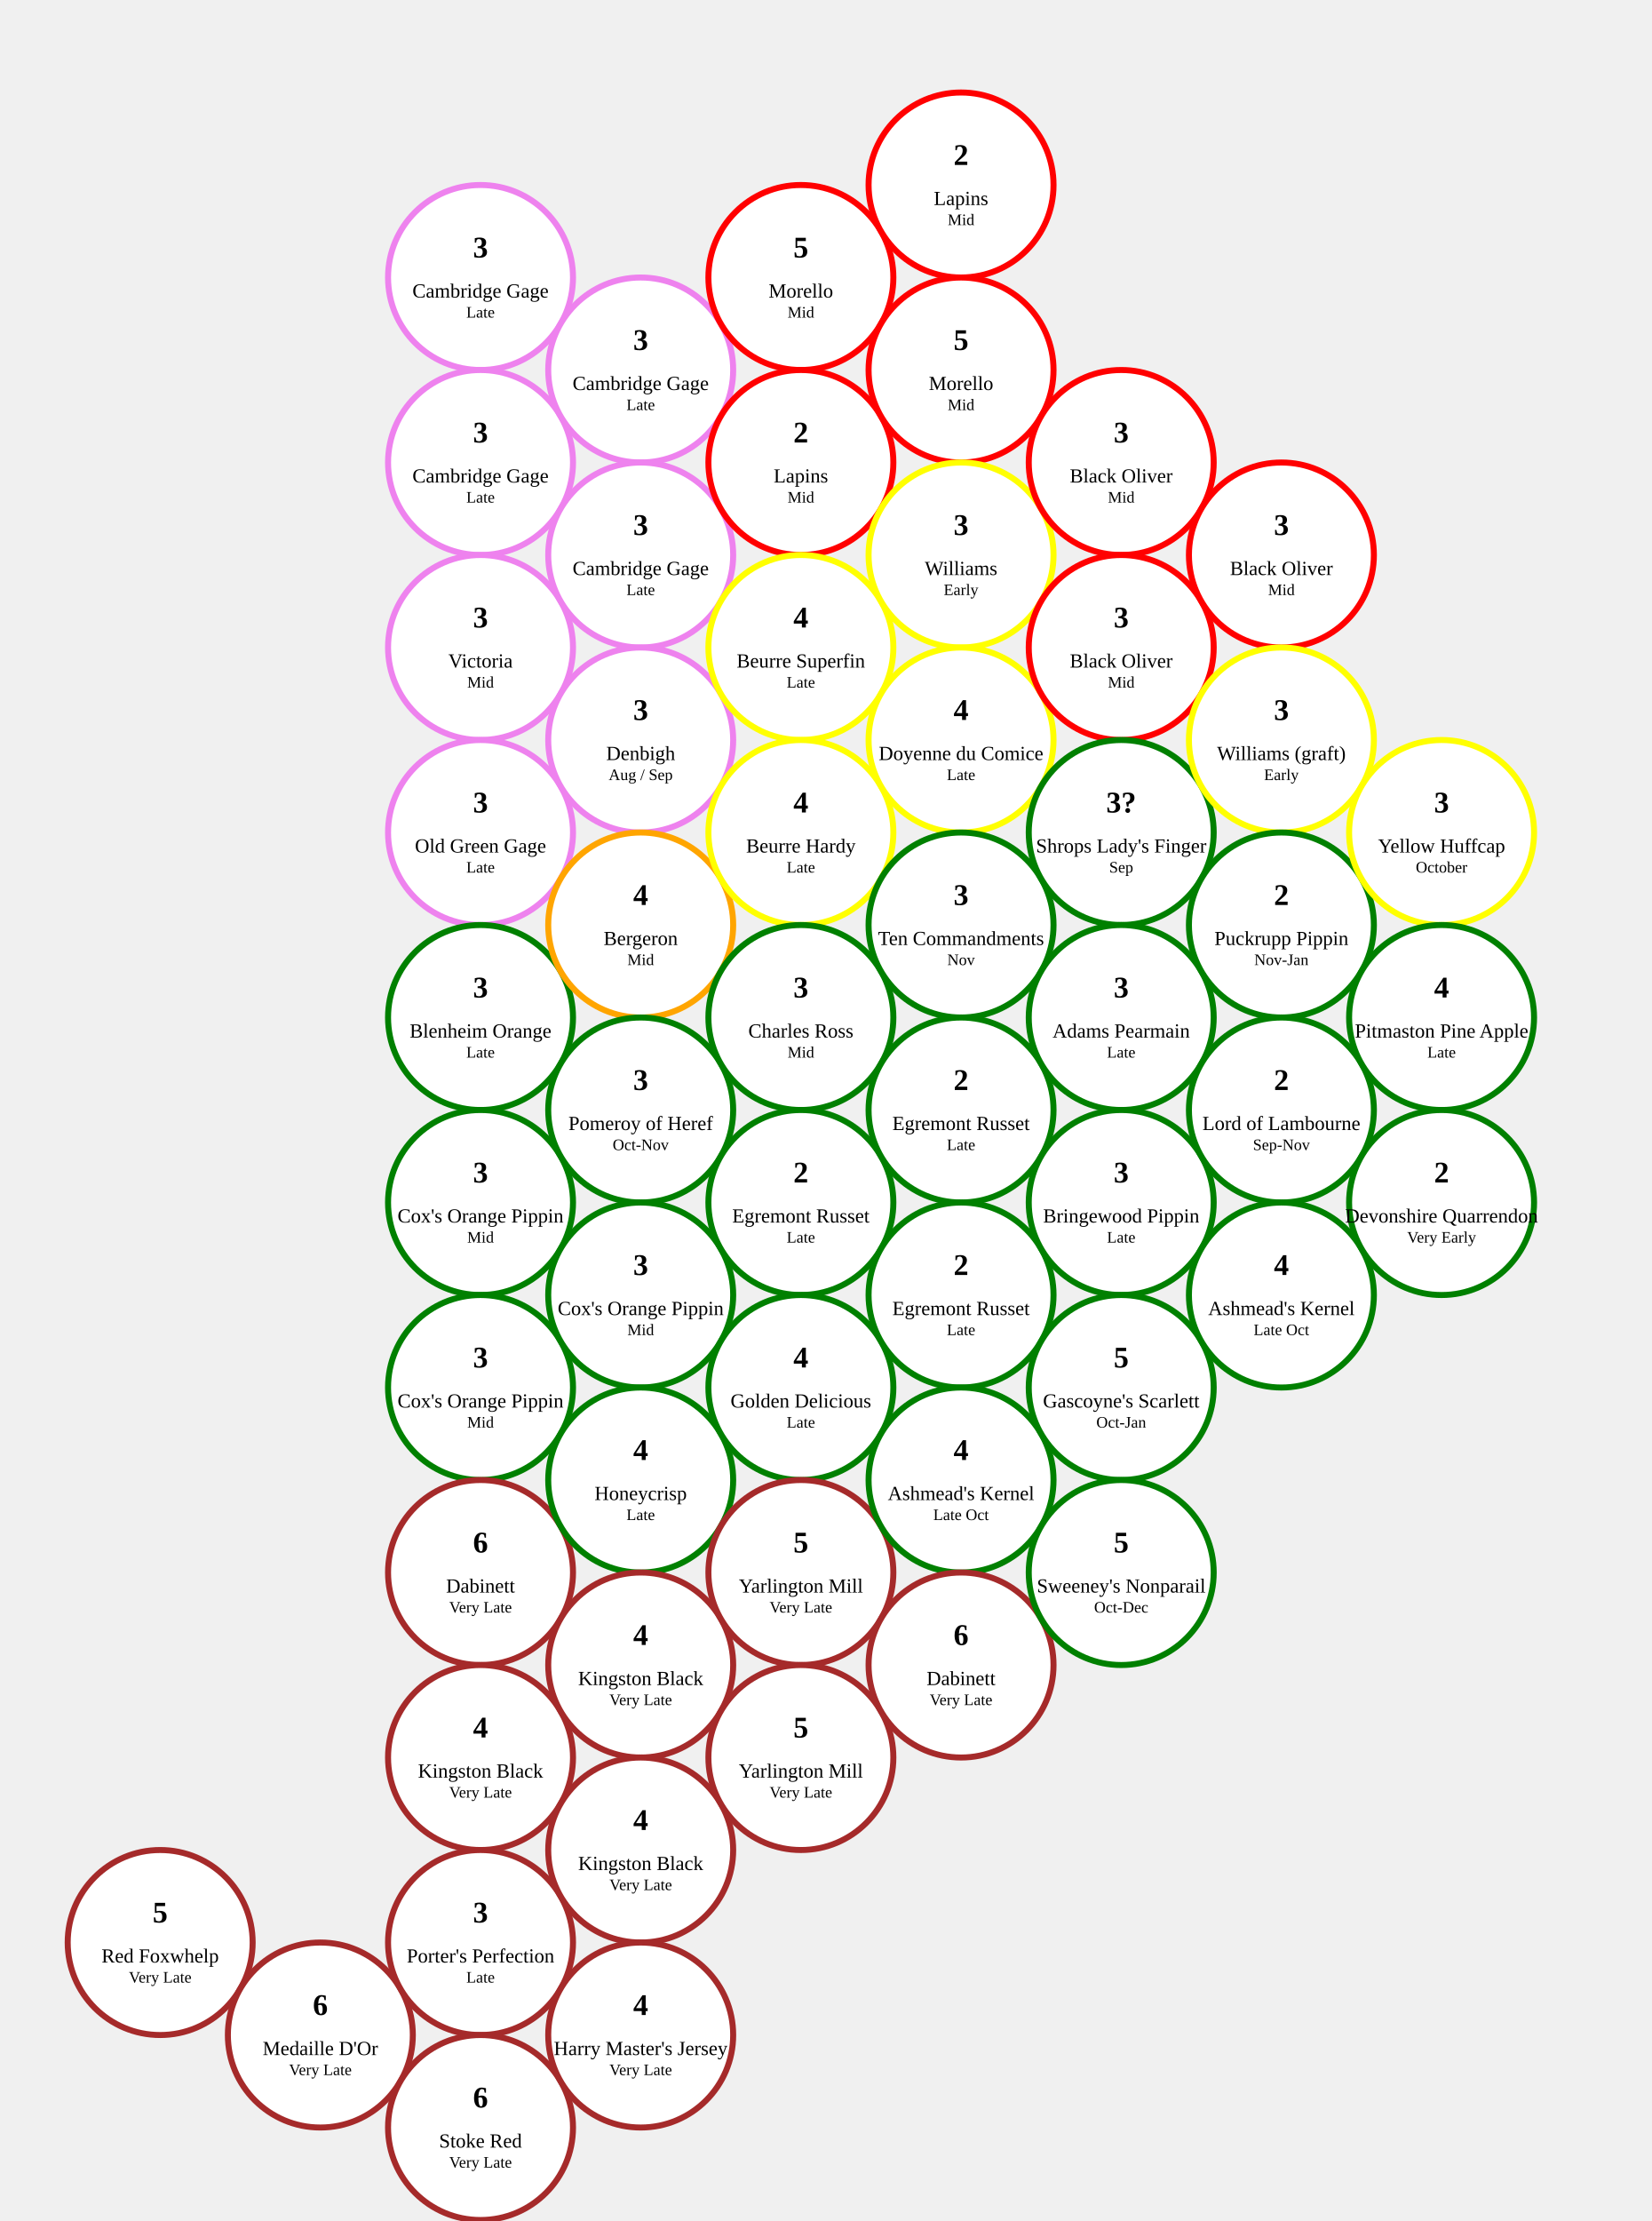
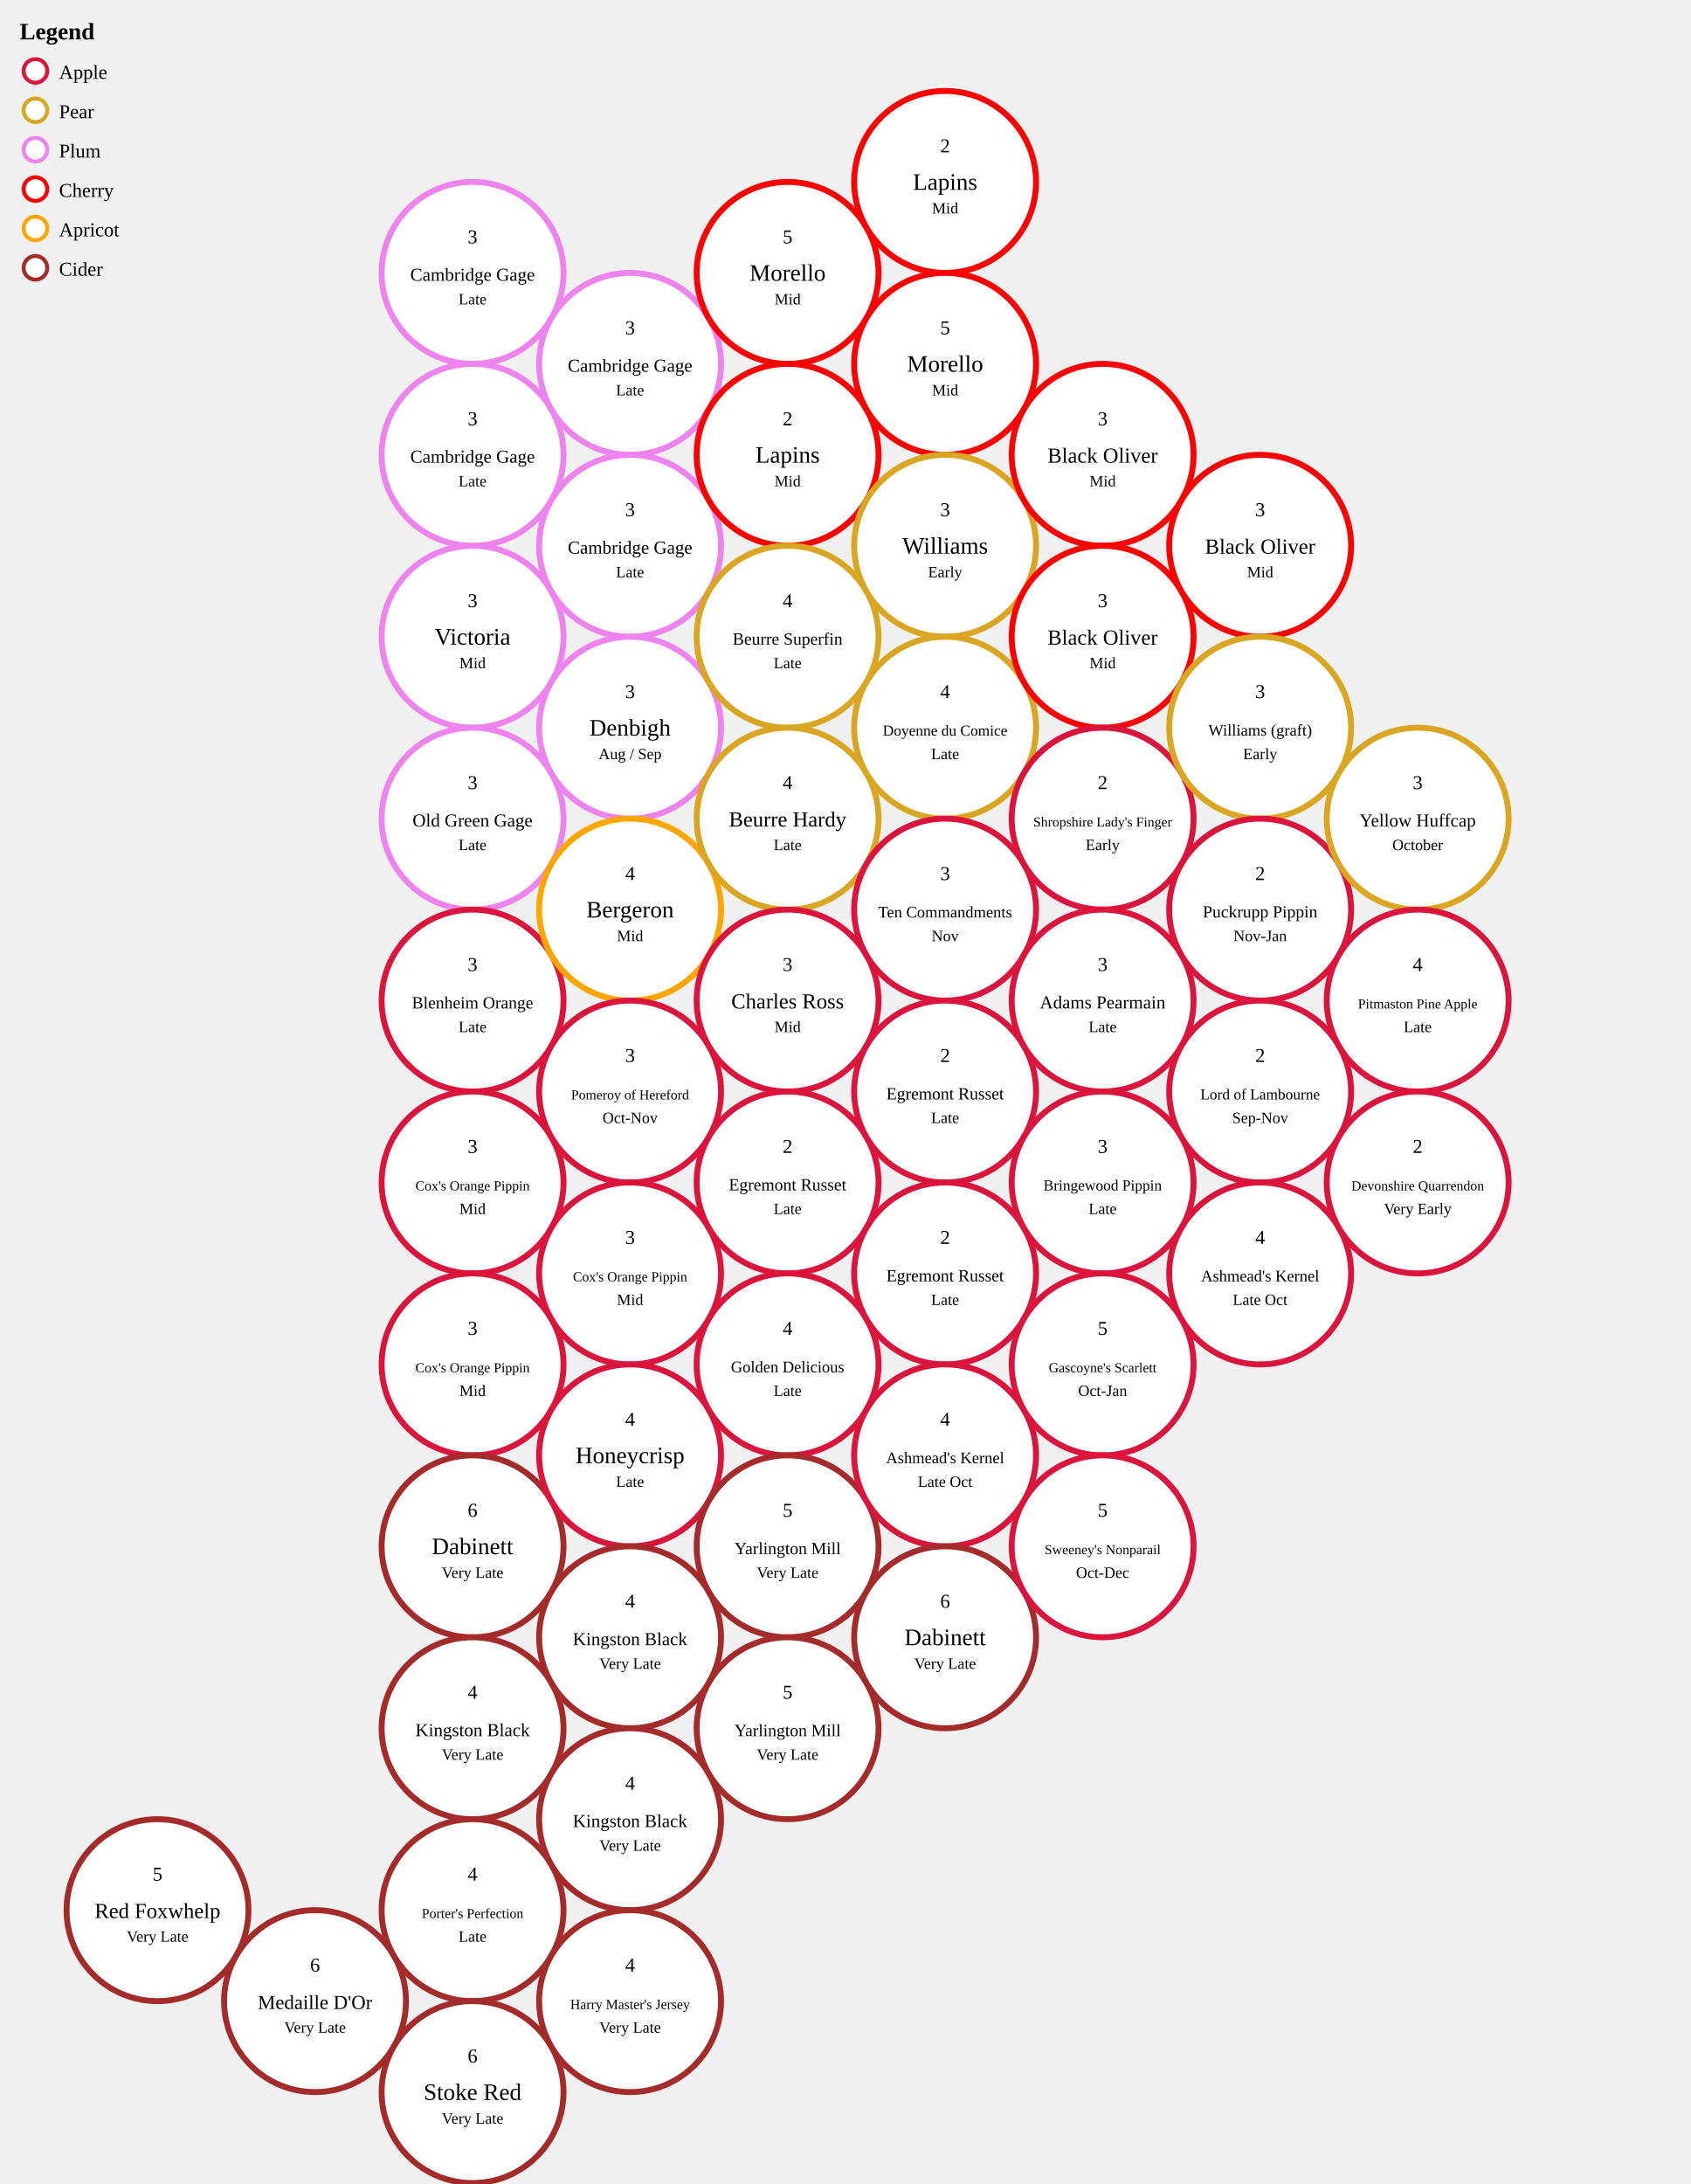
- <svg xmlns="http://www.w3.org/2000/svg" baseProfile="full" height="1109" version="1.1" width="824.752">
+ <svg xmlns="http://www.w3.org/2000/svg" baseProfile="full" height="1109" version="1.1" width="858.564">
  <defs />
  <circle cx="80.0" cy="969.948" fill="white" r="46.188" stroke="brown" stroke-width="3" />
-   <text font-size="10px" style="text-anchor: middle" x="80.0" y="979.948">Red Foxwhelp</text>
-   <text font-size="15px" font-weight="bold" style="text-anchor: middle" x="80.0" y="959.948">5</text>
-   <text font-size="8px" style="text-anchor: middle" x="80.0" y="989.948">Very Late</text>
+   <text font-size="10px" style="text-anchor: middle" x="80.0" y="954.948">5</text>
+   <text font-size="10.9px" style="text-anchor: middle" x="80.0" y="973.948">Red Foxwhelp</text>
+   <text font-size="8px" style="text-anchor: middle" x="80.0" y="985.948">Very Late</text>
  <circle cx="160.0" cy="1016.136" fill="white" r="46.188" stroke="brown" stroke-width="3" />
-   <text font-size="10px" style="text-anchor: middle" x="160.0" y="1026.136">Medaille D'Or</text>
-   <text font-size="15px" font-weight="bold" style="text-anchor: middle" x="160.0" y="1006.136">6</text>
-   <text font-size="8px" style="text-anchor: middle" x="160.0" y="1036.136">Very Late</text>
+   <text font-size="10px" style="text-anchor: middle" x="160.0" y="1001.136">6</text>
+   <text font-size="10.1px" style="text-anchor: middle" x="160.0" y="1020.136">Medaille D'Or</text>
+   <text font-size="8px" style="text-anchor: middle" x="160.0" y="1032.136">Very Late</text>
  <circle cx="240.0" cy="138.564" fill="white" r="46.188" stroke="violet" stroke-width="3" />
-   <text font-size="10px" style="text-anchor: middle" x="240.0" y="148.564">Cambridge Gage</text>
-   <text font-size="15px" font-weight="bold" style="text-anchor: middle" x="240.0" y="128.564">3</text>
-   <text font-size="8px" style="text-anchor: middle" x="240.0" y="158.564">Late</text>
+   <text font-size="10px" style="text-anchor: middle" x="240.0" y="123.564">3</text>
+   <text font-size="9.3px" style="text-anchor: middle" x="240.0" y="142.564">Cambridge Gage</text>
+   <text font-size="8px" style="text-anchor: middle" x="240.0" y="154.564">Late</text>
  <circle cx="240.0" cy="230.94" fill="white" r="46.188" stroke="violet" stroke-width="3" />
-   <text font-size="10px" style="text-anchor: middle" x="240.0" y="240.94">Cambridge Gage</text>
-   <text font-size="15px" font-weight="bold" style="text-anchor: middle" x="240.0" y="220.94">3</text>
-   <text font-size="8px" style="text-anchor: middle" x="240.0" y="250.94">Late</text>
+   <text font-size="10px" style="text-anchor: middle" x="240.0" y="215.94">3</text>
+   <text font-size="9.3px" style="text-anchor: middle" x="240.0" y="234.94">Cambridge Gage</text>
+   <text font-size="8px" style="text-anchor: middle" x="240.0" y="246.94">Late</text>
  <circle cx="240.0" cy="323.316" fill="white" r="46.188" stroke="violet" stroke-width="3" />
-   <text font-size="10px" style="text-anchor: middle" x="240.0" y="333.316">Victoria</text>
-   <text font-size="15px" font-weight="bold" style="text-anchor: middle" x="240.0" y="313.316">3</text>
-   <text font-size="8px" style="text-anchor: middle" x="240.0" y="343.316">Mid</text>
+   <text font-size="10px" style="text-anchor: middle" x="240.0" y="308.316">3</text>
+   <text font-size="12.0px" style="text-anchor: middle" x="240.0" y="327.316">Victoria</text>
+   <text font-size="8px" style="text-anchor: middle" x="240.0" y="339.316">Mid</text>
  <circle cx="240.0" cy="415.692" fill="white" r="46.188" stroke="violet" stroke-width="3" />
-   <text font-size="10px" style="text-anchor: middle" x="240.0" y="425.692">Old Green Gage</text>
-   <text font-size="15px" font-weight="bold" style="text-anchor: middle" x="240.0" y="405.692">3</text>
-   <text font-size="8px" style="text-anchor: middle" x="240.0" y="435.692">Late</text>
-   <circle cx="240.0" cy="508.068" fill="white" r="46.188" stroke="green" stroke-width="3" />
-   <text font-size="10px" style="text-anchor: middle" x="240.0" y="518.068">Blenheim Orange</text>
-   <text font-size="15px" font-weight="bold" style="text-anchor: middle" x="240.0" y="498.068">3</text>
-   <text font-size="8px" style="text-anchor: middle" x="240.0" y="528.068">Late</text>
-   <circle cx="240.0" cy="600.444" fill="white" r="46.188" stroke="green" stroke-width="3" />
-   <text font-size="10px" style="text-anchor: middle" x="240.0" y="610.444">Cox's Orange Pippin</text>
-   <text font-size="15px" font-weight="bold" style="text-anchor: middle" x="240.0" y="590.444">3</text>
-   <text font-size="8px" style="text-anchor: middle" x="240.0" y="620.444">Mid</text>
-   <circle cx="240.0" cy="692.82" fill="white" r="46.188" stroke="green" stroke-width="3" />
-   <text font-size="10px" style="text-anchor: middle" x="240.0" y="702.82">Cox's Orange Pippin</text>
-   <text font-size="15px" font-weight="bold" style="text-anchor: middle" x="240.0" y="682.82">3</text>
-   <text font-size="8px" style="text-anchor: middle" x="240.0" y="712.82">Mid</text>
+   <text font-size="10px" style="text-anchor: middle" x="240.0" y="400.692">3</text>
+   <text font-size="9.3px" style="text-anchor: middle" x="240.0" y="419.692">Old Green Gage</text>
+   <text font-size="8px" style="text-anchor: middle" x="240.0" y="431.692">Late</text>
+   <circle cx="240.0" cy="508.068" fill="white" r="46.188" stroke="crimson" stroke-width="3" />
+   <text font-size="10px" style="text-anchor: middle" x="240.0" y="493.068">3</text>
+   <text font-size="8.7px" style="text-anchor: middle" x="240.0" y="512.068">Blenheim Orange</text>
+   <text font-size="8px" style="text-anchor: middle" x="240.0" y="524.068">Late</text>
+   <circle cx="240.0" cy="600.444" fill="white" r="46.188" stroke="crimson" stroke-width="3" />
+   <text font-size="10px" style="text-anchor: middle" x="240.0" y="585.444">3</text>
+   <text font-size="7.0px" style="text-anchor: middle" x="240.0" y="604.444">Cox's Orange Pippin</text>
+   <text font-size="8px" style="text-anchor: middle" x="240.0" y="616.444">Mid</text>
+   <circle cx="240.0" cy="692.82" fill="white" r="46.188" stroke="crimson" stroke-width="3" />
+   <text font-size="10px" style="text-anchor: middle" x="240.0" y="677.82">3</text>
+   <text font-size="7.0px" style="text-anchor: middle" x="240.0" y="696.82">Cox's Orange Pippin</text>
+   <text font-size="8px" style="text-anchor: middle" x="240.0" y="708.82">Mid</text>
  <circle cx="240.0" cy="785.196" fill="white" r="46.188" stroke="brown" stroke-width="3" />
-   <text font-size="10px" style="text-anchor: middle" x="240.0" y="795.196">Dabinett</text>
-   <text font-size="15px" font-weight="bold" style="text-anchor: middle" x="240.0" y="775.196">6</text>
-   <text font-size="8px" style="text-anchor: middle" x="240.0" y="805.196">Very Late</text>
+   <text font-size="10px" style="text-anchor: middle" x="240.0" y="770.196">6</text>
+   <text font-size="12.0px" style="text-anchor: middle" x="240.0" y="789.196">Dabinett</text>
+   <text font-size="8px" style="text-anchor: middle" x="240.0" y="801.196">Very Late</text>
  <circle cx="240.0" cy="877.572" fill="white" r="46.188" stroke="brown" stroke-width="3" />
-   <text font-size="10px" style="text-anchor: middle" x="240.0" y="887.572">Kingston Black</text>
-   <text font-size="15px" font-weight="bold" style="text-anchor: middle" x="240.0" y="867.572">4</text>
-   <text font-size="8px" style="text-anchor: middle" x="240.0" y="897.572">Very Late</text>
+   <text font-size="10px" style="text-anchor: middle" x="240.0" y="862.572">4</text>
+   <text font-size="9.3px" style="text-anchor: middle" x="240.0" y="881.572">Kingston Black</text>
+   <text font-size="8px" style="text-anchor: middle" x="240.0" y="893.572">Very Late</text>
  <circle cx="240.0" cy="969.948" fill="white" r="46.188" stroke="brown" stroke-width="3" />
-   <text font-size="10px" style="text-anchor: middle" x="240.0" y="979.948">Porter's Perfection</text>
-   <text font-size="15px" font-weight="bold" style="text-anchor: middle" x="240.0" y="959.948">3</text>
-   <text font-size="8px" style="text-anchor: middle" x="240.0" y="989.948">Late</text>
+   <text font-size="10px" style="text-anchor: middle" x="240.0" y="954.948">4</text>
+   <text font-size="7.0px" style="text-anchor: middle" x="240.0" y="973.948">Porter's Perfection</text>
+   <text font-size="8px" style="text-anchor: middle" x="240.0" y="985.948">Late</text>
  <circle cx="240.0" cy="1062.324" fill="white" r="46.188" stroke="brown" stroke-width="3" />
-   <text font-size="10px" style="text-anchor: middle" x="240.0" y="1072.324">Stoke Red</text>
-   <text font-size="15px" font-weight="bold" style="text-anchor: middle" x="240.0" y="1052.324">6</text>
-   <text font-size="8px" style="text-anchor: middle" x="240.0" y="1082.324">Very Late</text>
+   <text font-size="10px" style="text-anchor: middle" x="240.0" y="1047.324">6</text>
+   <text font-size="12.0px" style="text-anchor: middle" x="240.0" y="1066.324">Stoke Red</text>
+   <text font-size="8px" style="text-anchor: middle" x="240.0" y="1078.324">Very Late</text>
  <circle cx="320.0" cy="184.752" fill="white" r="46.188" stroke="violet" stroke-width="3" />
-   <text font-size="10px" style="text-anchor: middle" x="320.0" y="194.752">Cambridge Gage</text>
-   <text font-size="15px" font-weight="bold" style="text-anchor: middle" x="320.0" y="174.752">3</text>
-   <text font-size="8px" style="text-anchor: middle" x="320.0" y="204.752">Late</text>
+   <text font-size="10px" style="text-anchor: middle" x="320.0" y="169.752">3</text>
+   <text font-size="9.3px" style="text-anchor: middle" x="320.0" y="188.752">Cambridge Gage</text>
+   <text font-size="8px" style="text-anchor: middle" x="320.0" y="200.752">Late</text>
  <circle cx="320.0" cy="277.128" fill="white" r="46.188" stroke="violet" stroke-width="3" />
-   <text font-size="10px" style="text-anchor: middle" x="320.0" y="287.128">Cambridge Gage</text>
-   <text font-size="15px" font-weight="bold" style="text-anchor: middle" x="320.0" y="267.128">3</text>
-   <text font-size="8px" style="text-anchor: middle" x="320.0" y="297.128">Late</text>
+   <text font-size="10px" style="text-anchor: middle" x="320.0" y="262.128">3</text>
+   <text font-size="9.3px" style="text-anchor: middle" x="320.0" y="281.128">Cambridge Gage</text>
+   <text font-size="8px" style="text-anchor: middle" x="320.0" y="293.128">Late</text>
  <circle cx="320.0" cy="369.504" fill="white" r="46.188" stroke="violet" stroke-width="3" />
-   <text font-size="10px" style="text-anchor: middle" x="320.0" y="379.504">Denbigh</text>
-   <text font-size="15px" font-weight="bold" style="text-anchor: middle" x="320.0" y="359.504">3</text>
-   <text font-size="8px" style="text-anchor: middle" x="320.0" y="389.504">Aug / Sep</text>
+   <text font-size="10px" style="text-anchor: middle" x="320.0" y="354.504">3</text>
+   <text font-size="12.0px" style="text-anchor: middle" x="320.0" y="373.504">Denbigh</text>
+   <text font-size="8px" style="text-anchor: middle" x="320.0" y="385.504">Aug / Sep</text>
  <circle cx="320.0" cy="461.88" fill="white" r="46.188" stroke="orange" stroke-width="3" />
-   <text font-size="10px" style="text-anchor: middle" x="320.0" y="471.88">Bergeron</text>
-   <text font-size="15px" font-weight="bold" style="text-anchor: middle" x="320.0" y="451.88">4</text>
-   <text font-size="8px" style="text-anchor: middle" x="320.0" y="481.88">Mid</text>
-   <circle cx="320.0" cy="554.256" fill="white" r="46.188" stroke="green" stroke-width="3" />
-   <text font-size="10px" style="text-anchor: middle" x="320.0" y="564.256">Pomeroy of Heref</text>
-   <text font-size="15px" font-weight="bold" style="text-anchor: middle" x="320.0" y="544.256">3</text>
-   <text font-size="8px" style="text-anchor: middle" x="320.0" y="574.256">Oct-Nov</text>
-   <circle cx="320.0" cy="646.632" fill="white" r="46.188" stroke="green" stroke-width="3" />
-   <text font-size="10px" style="text-anchor: middle" x="320.0" y="656.632">Cox's Orange Pippin</text>
-   <text font-size="15px" font-weight="bold" style="text-anchor: middle" x="320.0" y="636.632">3</text>
-   <text font-size="8px" style="text-anchor: middle" x="320.0" y="666.632">Mid</text>
-   <circle cx="320.0" cy="739.008" fill="white" r="46.188" stroke="green" stroke-width="3" />
-   <text font-size="10px" style="text-anchor: middle" x="320.0" y="749.008">Honeycrisp</text>
-   <text font-size="15px" font-weight="bold" style="text-anchor: middle" x="320.0" y="729.008">4</text>
-   <text font-size="8px" style="text-anchor: middle" x="320.0" y="759.008">Late</text>
+   <text font-size="10px" style="text-anchor: middle" x="320.0" y="446.88">4</text>
+   <text font-size="12.0px" style="text-anchor: middle" x="320.0" y="465.88">Bergeron</text>
+   <text font-size="8px" style="text-anchor: middle" x="320.0" y="477.88">Mid</text>
+   <circle cx="320.0" cy="554.256" fill="white" r="46.188" stroke="crimson" stroke-width="3" />
+   <text font-size="10px" style="text-anchor: middle" x="320.0" y="539.256">3</text>
+   <text font-size="7.0px" style="text-anchor: middle" x="320.0" y="558.256">Pomeroy of Hereford</text>
+   <text font-size="8px" style="text-anchor: middle" x="320.0" y="570.256">Oct-Nov</text>
+   <circle cx="320.0" cy="646.632" fill="white" r="46.188" stroke="crimson" stroke-width="3" />
+   <text font-size="10px" style="text-anchor: middle" x="320.0" y="631.632">3</text>
+   <text font-size="7.0px" style="text-anchor: middle" x="320.0" y="650.632">Cox's Orange Pippin</text>
+   <text font-size="8px" style="text-anchor: middle" x="320.0" y="662.632">Mid</text>
+   <circle cx="320.0" cy="739.008" fill="white" r="46.188" stroke="crimson" stroke-width="3" />
+   <text font-size="10px" style="text-anchor: middle" x="320.0" y="724.008">4</text>
+   <text font-size="12.0px" style="text-anchor: middle" x="320.0" y="743.008">Honeycrisp</text>
+   <text font-size="8px" style="text-anchor: middle" x="320.0" y="755.008">Late</text>
  <circle cx="320.0" cy="831.384" fill="white" r="46.188" stroke="brown" stroke-width="3" />
-   <text font-size="10px" style="text-anchor: middle" x="320.0" y="841.384">Kingston Black</text>
-   <text font-size="15px" font-weight="bold" style="text-anchor: middle" x="320.0" y="821.384">4</text>
-   <text font-size="8px" style="text-anchor: middle" x="320.0" y="851.384">Very Late</text>
+   <text font-size="10px" style="text-anchor: middle" x="320.0" y="816.384">4</text>
+   <text font-size="9.3px" style="text-anchor: middle" x="320.0" y="835.384">Kingston Black</text>
+   <text font-size="8px" style="text-anchor: middle" x="320.0" y="847.384">Very Late</text>
  <circle cx="320.0" cy="923.76" fill="white" r="46.188" stroke="brown" stroke-width="3" />
-   <text font-size="10px" style="text-anchor: middle" x="320.0" y="933.76">Kingston Black</text>
-   <text font-size="15px" font-weight="bold" style="text-anchor: middle" x="320.0" y="913.76">4</text>
-   <text font-size="8px" style="text-anchor: middle" x="320.0" y="943.76">Very Late</text>
+   <text font-size="10px" style="text-anchor: middle" x="320.0" y="908.76">4</text>
+   <text font-size="9.3px" style="text-anchor: middle" x="320.0" y="927.76">Kingston Black</text>
+   <text font-size="8px" style="text-anchor: middle" x="320.0" y="939.76">Very Late</text>
  <circle cx="320.0" cy="1016.136" fill="white" r="46.188" stroke="brown" stroke-width="3" />
-   <text font-size="10px" style="text-anchor: middle" x="320.0" y="1026.136">Harry Master's Jersey</text>
-   <text font-size="15px" font-weight="bold" style="text-anchor: middle" x="320.0" y="1006.136">4</text>
-   <text font-size="8px" style="text-anchor: middle" x="320.0" y="1036.136">Very Late</text>
+   <text font-size="10px" style="text-anchor: middle" x="320.0" y="1001.136">4</text>
+   <text font-size="7.0px" style="text-anchor: middle" x="320.0" y="1020.136">Harry Master's Jersey</text>
+   <text font-size="8px" style="text-anchor: middle" x="320.0" y="1032.136">Very Late</text>
  <circle cx="400.0" cy="138.564" fill="white" r="46.188" stroke="red" stroke-width="3" />
-   <text font-size="10px" style="text-anchor: middle" x="400.0" y="148.564">Morello</text>
-   <text font-size="15px" font-weight="bold" style="text-anchor: middle" x="400.0" y="128.564">5</text>
-   <text font-size="8px" style="text-anchor: middle" x="400.0" y="158.564">Mid</text>
+   <text font-size="10px" style="text-anchor: middle" x="400.0" y="123.564">5</text>
+   <text font-size="12.0px" style="text-anchor: middle" x="400.0" y="142.564">Morello</text>
+   <text font-size="8px" style="text-anchor: middle" x="400.0" y="154.564">Mid</text>
  <circle cx="400.0" cy="230.94" fill="white" r="46.188" stroke="red" stroke-width="3" />
-   <text font-size="10px" style="text-anchor: middle" x="400.0" y="240.94">Lapins</text>
-   <text font-size="15px" font-weight="bold" style="text-anchor: middle" x="400.0" y="220.94">2</text>
-   <text font-size="8px" style="text-anchor: middle" x="400.0" y="250.94">Mid</text>
-   <circle cx="400.0" cy="323.316" fill="white" r="46.188" stroke="yellow" stroke-width="3" />
-   <text font-size="10px" style="text-anchor: middle" x="400.0" y="333.316">Beurre Superfin</text>
-   <text font-size="15px" font-weight="bold" style="text-anchor: middle" x="400.0" y="313.316">4</text>
-   <text font-size="8px" style="text-anchor: middle" x="400.0" y="343.316">Late</text>
-   <circle cx="400.0" cy="415.692" fill="white" r="46.188" stroke="yellow" stroke-width="3" />
-   <text font-size="10px" style="text-anchor: middle" x="400.0" y="425.692">Beurre Hardy</text>
-   <text font-size="15px" font-weight="bold" style="text-anchor: middle" x="400.0" y="405.692">4</text>
-   <text font-size="8px" style="text-anchor: middle" x="400.0" y="435.692">Late</text>
-   <circle cx="400.0" cy="508.068" fill="white" r="46.188" stroke="green" stroke-width="3" />
-   <text font-size="10px" style="text-anchor: middle" x="400.0" y="518.068">Charles Ross</text>
-   <text font-size="15px" font-weight="bold" style="text-anchor: middle" x="400.0" y="498.068">3</text>
-   <text font-size="8px" style="text-anchor: middle" x="400.0" y="528.068">Mid</text>
-   <circle cx="400.0" cy="600.444" fill="white" r="46.188" stroke="green" stroke-width="3" />
-   <text font-size="10px" style="text-anchor: middle" x="400.0" y="610.444">Egremont Russet</text>
-   <text font-size="15px" font-weight="bold" style="text-anchor: middle" x="400.0" y="590.444">2</text>
-   <text font-size="8px" style="text-anchor: middle" x="400.0" y="620.444">Late</text>
-   <circle cx="400.0" cy="692.82" fill="white" r="46.188" stroke="green" stroke-width="3" />
-   <text font-size="10px" style="text-anchor: middle" x="400.0" y="702.82">Golden Delicious</text>
-   <text font-size="15px" font-weight="bold" style="text-anchor: middle" x="400.0" y="682.82">4</text>
-   <text font-size="8px" style="text-anchor: middle" x="400.0" y="712.82">Late</text>
+   <text font-size="10px" style="text-anchor: middle" x="400.0" y="215.94">2</text>
+   <text font-size="12.0px" style="text-anchor: middle" x="400.0" y="234.94">Lapins</text>
+   <text font-size="8px" style="text-anchor: middle" x="400.0" y="246.94">Mid</text>
+   <circle cx="400.0" cy="323.316" fill="white" r="46.188" stroke="goldenrod" stroke-width="3" />
+   <text font-size="10px" style="text-anchor: middle" x="400.0" y="308.316">4</text>
+   <text font-size="8.7px" style="text-anchor: middle" x="400.0" y="327.316">Beurre Superfin</text>
+   <text font-size="8px" style="text-anchor: middle" x="400.0" y="339.316">Late</text>
+   <circle cx="400.0" cy="415.692" fill="white" r="46.188" stroke="goldenrod" stroke-width="3" />
+   <text font-size="10px" style="text-anchor: middle" x="400.0" y="400.692">4</text>
+   <text font-size="10.9px" style="text-anchor: middle" x="400.0" y="419.692">Beurre Hardy</text>
+   <text font-size="8px" style="text-anchor: middle" x="400.0" y="431.692">Late</text>
+   <circle cx="400.0" cy="508.068" fill="white" r="46.188" stroke="crimson" stroke-width="3" />
+   <text font-size="10px" style="text-anchor: middle" x="400.0" y="493.068">3</text>
+   <text font-size="10.9px" style="text-anchor: middle" x="400.0" y="512.068">Charles Ross</text>
+   <text font-size="8px" style="text-anchor: middle" x="400.0" y="524.068">Mid</text>
+   <circle cx="400.0" cy="600.444" fill="white" r="46.188" stroke="crimson" stroke-width="3" />
+   <text font-size="10px" style="text-anchor: middle" x="400.0" y="585.444">2</text>
+   <text font-size="8.7px" style="text-anchor: middle" x="400.0" y="604.444">Egremont Russet</text>
+   <text font-size="8px" style="text-anchor: middle" x="400.0" y="616.444">Late</text>
+   <circle cx="400.0" cy="692.82" fill="white" r="46.188" stroke="crimson" stroke-width="3" />
+   <text font-size="10px" style="text-anchor: middle" x="400.0" y="677.82">4</text>
+   <text font-size="8.2px" style="text-anchor: middle" x="400.0" y="696.82">Golden Delicious</text>
+   <text font-size="8px" style="text-anchor: middle" x="400.0" y="708.82">Late</text>
  <circle cx="400.0" cy="785.196" fill="white" r="46.188" stroke="brown" stroke-width="3" />
-   <text font-size="10px" style="text-anchor: middle" x="400.0" y="795.196">Yarlington Mill</text>
-   <text font-size="15px" font-weight="bold" style="text-anchor: middle" x="400.0" y="775.196">5</text>
-   <text font-size="8px" style="text-anchor: middle" x="400.0" y="805.196">Very Late</text>
+   <text font-size="10px" style="text-anchor: middle" x="400.0" y="770.196">5</text>
+   <text font-size="8.7px" style="text-anchor: middle" x="400.0" y="789.196">Yarlington Mill</text>
+   <text font-size="8px" style="text-anchor: middle" x="400.0" y="801.196">Very Late</text>
  <circle cx="400.0" cy="877.572" fill="white" r="46.188" stroke="brown" stroke-width="3" />
-   <text font-size="10px" style="text-anchor: middle" x="400.0" y="887.572">Yarlington Mill</text>
-   <text font-size="15px" font-weight="bold" style="text-anchor: middle" x="400.0" y="867.572">5</text>
-   <text font-size="8px" style="text-anchor: middle" x="400.0" y="897.572">Very Late</text>
+   <text font-size="10px" style="text-anchor: middle" x="400.0" y="862.572">5</text>
+   <text font-size="8.7px" style="text-anchor: middle" x="400.0" y="881.572">Yarlington Mill</text>
+   <text font-size="8px" style="text-anchor: middle" x="400.0" y="893.572">Very Late</text>
  <circle cx="480.0" cy="92.376" fill="white" r="46.188" stroke="red" stroke-width="3" />
-   <text font-size="10px" style="text-anchor: middle" x="480.0" y="102.376">Lapins</text>
-   <text font-size="15px" font-weight="bold" style="text-anchor: middle" x="480.0" y="82.376">2</text>
-   <text font-size="8px" style="text-anchor: middle" x="480.0" y="112.376">Mid</text>
+   <text font-size="10px" style="text-anchor: middle" x="480.0" y="77.376">2</text>
+   <text font-size="12.0px" style="text-anchor: middle" x="480.0" y="96.376">Lapins</text>
+   <text font-size="8px" style="text-anchor: middle" x="480.0" y="108.376">Mid</text>
  <circle cx="480.0" cy="184.752" fill="white" r="46.188" stroke="red" stroke-width="3" />
-   <text font-size="10px" style="text-anchor: middle" x="480.0" y="194.752">Morello</text>
-   <text font-size="15px" font-weight="bold" style="text-anchor: middle" x="480.0" y="174.752">5</text>
-   <text font-size="8px" style="text-anchor: middle" x="480.0" y="204.752">Mid</text>
-   <circle cx="480.0" cy="277.128" fill="white" r="46.188" stroke="yellow" stroke-width="3" />
-   <text font-size="10px" style="text-anchor: middle" x="480.0" y="287.128">Williams</text>
-   <text font-size="15px" font-weight="bold" style="text-anchor: middle" x="480.0" y="267.128">3</text>
-   <text font-size="8px" style="text-anchor: middle" x="480.0" y="297.128">Early</text>
-   <circle cx="480.0" cy="369.504" fill="white" r="46.188" stroke="yellow" stroke-width="3" />
-   <text font-size="10px" style="text-anchor: middle" x="480.0" y="379.504">Doyenne du Comice</text>
-   <text font-size="15px" font-weight="bold" style="text-anchor: middle" x="480.0" y="359.504">4</text>
-   <text font-size="8px" style="text-anchor: middle" x="480.0" y="389.504">Late</text>
-   <circle cx="480.0" cy="461.88" fill="white" r="46.188" stroke="green" stroke-width="3" />
-   <text font-size="10px" style="text-anchor: middle" x="480.0" y="471.88">Ten Commandments</text>
-   <text font-size="15px" font-weight="bold" style="text-anchor: middle" x="480.0" y="451.88">3</text>
-   <text font-size="8px" style="text-anchor: middle" x="480.0" y="481.88">Nov</text>
-   <circle cx="480.0" cy="554.256" fill="white" r="46.188" stroke="green" stroke-width="3" />
-   <text font-size="10px" style="text-anchor: middle" x="480.0" y="564.256">Egremont Russet</text>
-   <text font-size="15px" font-weight="bold" style="text-anchor: middle" x="480.0" y="544.256">2</text>
-   <text font-size="8px" style="text-anchor: middle" x="480.0" y="574.256">Late</text>
-   <circle cx="480.0" cy="646.632" fill="white" r="46.188" stroke="green" stroke-width="3" />
-   <text font-size="10px" style="text-anchor: middle" x="480.0" y="656.632">Egremont Russet</text>
-   <text font-size="15px" font-weight="bold" style="text-anchor: middle" x="480.0" y="636.632">2</text>
-   <text font-size="8px" style="text-anchor: middle" x="480.0" y="666.632">Late</text>
-   <circle cx="480.0" cy="739.008" fill="white" r="46.188" stroke="green" stroke-width="3" />
-   <text font-size="10px" style="text-anchor: middle" x="480.0" y="749.008">Ashmead's Kernel</text>
-   <text font-size="15px" font-weight="bold" style="text-anchor: middle" x="480.0" y="729.008">4</text>
-   <text font-size="8px" style="text-anchor: middle" x="480.0" y="759.008">Late Oct</text>
+   <text font-size="10px" style="text-anchor: middle" x="480.0" y="169.752">5</text>
+   <text font-size="12.0px" style="text-anchor: middle" x="480.0" y="188.752">Morello</text>
+   <text font-size="8px" style="text-anchor: middle" x="480.0" y="200.752">Mid</text>
+   <circle cx="480.0" cy="277.128" fill="white" r="46.188" stroke="goldenrod" stroke-width="3" />
+   <text font-size="10px" style="text-anchor: middle" x="480.0" y="262.128">3</text>
+   <text font-size="12.0px" style="text-anchor: middle" x="480.0" y="281.128">Williams</text>
+   <text font-size="8px" style="text-anchor: middle" x="480.0" y="293.128">Early</text>
+   <circle cx="480.0" cy="369.504" fill="white" r="46.188" stroke="goldenrod" stroke-width="3" />
+   <text font-size="10px" style="text-anchor: middle" x="480.0" y="354.504">4</text>
+   <text font-size="7.7px" style="text-anchor: middle" x="480.0" y="373.504">Doyenne du Comice</text>
+   <text font-size="8px" style="text-anchor: middle" x="480.0" y="385.504">Late</text>
+   <circle cx="480.0" cy="461.88" fill="white" r="46.188" stroke="crimson" stroke-width="3" />
+   <text font-size="10px" style="text-anchor: middle" x="480.0" y="446.88">3</text>
+   <text font-size="8.2px" style="text-anchor: middle" x="480.0" y="465.88">Ten Commandments</text>
+   <text font-size="8px" style="text-anchor: middle" x="480.0" y="477.88">Nov</text>
+   <circle cx="480.0" cy="554.256" fill="white" r="46.188" stroke="crimson" stroke-width="3" />
+   <text font-size="10px" style="text-anchor: middle" x="480.0" y="539.256">2</text>
+   <text font-size="8.7px" style="text-anchor: middle" x="480.0" y="558.256">Egremont Russet</text>
+   <text font-size="8px" style="text-anchor: middle" x="480.0" y="570.256">Late</text>
+   <circle cx="480.0" cy="646.632" fill="white" r="46.188" stroke="crimson" stroke-width="3" />
+   <text font-size="10px" style="text-anchor: middle" x="480.0" y="631.632">2</text>
+   <text font-size="8.7px" style="text-anchor: middle" x="480.0" y="650.632">Egremont Russet</text>
+   <text font-size="8px" style="text-anchor: middle" x="480.0" y="662.632">Late</text>
+   <circle cx="480.0" cy="739.008" fill="white" r="46.188" stroke="crimson" stroke-width="3" />
+   <text font-size="10px" style="text-anchor: middle" x="480.0" y="724.008">4</text>
+   <text font-size="8.2px" style="text-anchor: middle" x="480.0" y="743.008">Ashmead's Kernel</text>
+   <text font-size="8px" style="text-anchor: middle" x="480.0" y="755.008">Late Oct</text>
  <circle cx="480.0" cy="831.384" fill="white" r="46.188" stroke="brown" stroke-width="3" />
-   <text font-size="10px" style="text-anchor: middle" x="480.0" y="841.384">Dabinett</text>
-   <text font-size="15px" font-weight="bold" style="text-anchor: middle" x="480.0" y="821.384">6</text>
-   <text font-size="8px" style="text-anchor: middle" x="480.0" y="851.384">Very Late</text>
+   <text font-size="10px" style="text-anchor: middle" x="480.0" y="816.384">6</text>
+   <text font-size="12.0px" style="text-anchor: middle" x="480.0" y="835.384">Dabinett</text>
+   <text font-size="8px" style="text-anchor: middle" x="480.0" y="847.384">Very Late</text>
  <circle cx="560.0" cy="230.94" fill="white" r="46.188" stroke="red" stroke-width="3" />
-   <text font-size="10px" style="text-anchor: middle" x="560.0" y="240.94">Black Oliver</text>
-   <text font-size="15px" font-weight="bold" style="text-anchor: middle" x="560.0" y="220.94">3</text>
-   <text font-size="8px" style="text-anchor: middle" x="560.0" y="250.94">Mid</text>
+   <text font-size="10px" style="text-anchor: middle" x="560.0" y="215.94">3</text>
+   <text font-size="10.9px" style="text-anchor: middle" x="560.0" y="234.94">Black Oliver</text>
+   <text font-size="8px" style="text-anchor: middle" x="560.0" y="246.94">Mid</text>
  <circle cx="560.0" cy="323.316" fill="white" r="46.188" stroke="red" stroke-width="3" />
-   <text font-size="10px" style="text-anchor: middle" x="560.0" y="333.316">Black Oliver</text>
-   <text font-size="15px" font-weight="bold" style="text-anchor: middle" x="560.0" y="313.316">3</text>
-   <text font-size="8px" style="text-anchor: middle" x="560.0" y="343.316">Mid</text>
-   <circle cx="560.0" cy="415.692" fill="white" r="46.188" stroke="green" stroke-width="3" />
-   <text font-size="10px" style="text-anchor: middle" x="560.0" y="425.692">Shrops Lady's Finger</text>
-   <text font-size="15px" font-weight="bold" style="text-anchor: middle" x="560.0" y="405.692">3?</text>
-   <text font-size="8px" style="text-anchor: middle" x="560.0" y="435.692">Sep</text>
-   <circle cx="560.0" cy="508.068" fill="white" r="46.188" stroke="green" stroke-width="3" />
-   <text font-size="10px" style="text-anchor: middle" x="560.0" y="518.068">Adams Pearmain</text>
-   <text font-size="15px" font-weight="bold" style="text-anchor: middle" x="560.0" y="498.068">3</text>
-   <text font-size="8px" style="text-anchor: middle" x="560.0" y="528.068">Late</text>
-   <circle cx="560.0" cy="600.444" fill="white" r="46.188" stroke="green" stroke-width="3" />
-   <text font-size="10px" style="text-anchor: middle" x="560.0" y="610.444">Bringewood Pippin</text>
-   <text font-size="15px" font-weight="bold" style="text-anchor: middle" x="560.0" y="590.444">3</text>
-   <text font-size="8px" style="text-anchor: middle" x="560.0" y="620.444">Late</text>
-   <circle cx="560.0" cy="692.82" fill="white" r="46.188" stroke="green" stroke-width="3" />
-   <text font-size="10px" style="text-anchor: middle" x="560.0" y="702.82">Gascoyne's Scarlett</text>
-   <text font-size="15px" font-weight="bold" style="text-anchor: middle" x="560.0" y="682.82">5</text>
-   <text font-size="8px" style="text-anchor: middle" x="560.0" y="712.82">Oct-Jan</text>
-   <circle cx="560.0" cy="785.196" fill="white" r="46.188" stroke="green" stroke-width="3" />
-   <text font-size="10px" style="text-anchor: middle" x="560.0" y="795.196">Sweeney's Nonparail</text>
-   <text font-size="15px" font-weight="bold" style="text-anchor: middle" x="560.0" y="775.196">5</text>
-   <text font-size="8px" style="text-anchor: middle" x="560.0" y="805.196">Oct-Dec</text>
+   <text font-size="10px" style="text-anchor: middle" x="560.0" y="308.316">3</text>
+   <text font-size="10.9px" style="text-anchor: middle" x="560.0" y="327.316">Black Oliver</text>
+   <text font-size="8px" style="text-anchor: middle" x="560.0" y="339.316">Mid</text>
+   <circle cx="560.0" cy="415.692" fill="white" r="46.188" stroke="crimson" stroke-width="3" />
+   <text font-size="10px" style="text-anchor: middle" x="560.0" y="400.692">2</text>
+   <text font-size="7.0px" style="text-anchor: middle" x="560.0" y="419.692">Shropshire Lady's Finger</text>
+   <text font-size="8px" style="text-anchor: middle" x="560.0" y="431.692">Early</text>
+   <circle cx="560.0" cy="508.068" fill="white" r="46.188" stroke="crimson" stroke-width="3" />
+   <text font-size="10px" style="text-anchor: middle" x="560.0" y="493.068">3</text>
+   <text font-size="9.3px" style="text-anchor: middle" x="560.0" y="512.068">Adams Pearmain</text>
+   <text font-size="8px" style="text-anchor: middle" x="560.0" y="524.068">Late</text>
+   <circle cx="560.0" cy="600.444" fill="white" r="46.188" stroke="crimson" stroke-width="3" />
+   <text font-size="10px" style="text-anchor: middle" x="560.0" y="585.444">3</text>
+   <text font-size="7.7px" style="text-anchor: middle" x="560.0" y="604.444">Bringewood Pippin</text>
+   <text font-size="8px" style="text-anchor: middle" x="560.0" y="616.444">Late</text>
+   <circle cx="560.0" cy="692.82" fill="white" r="46.188" stroke="crimson" stroke-width="3" />
+   <text font-size="10px" style="text-anchor: middle" x="560.0" y="677.82">5</text>
+   <text font-size="7.0px" style="text-anchor: middle" x="560.0" y="696.82">Gascoyne's Scarlett</text>
+   <text font-size="8px" style="text-anchor: middle" x="560.0" y="708.82">Oct-Jan</text>
+   <circle cx="560.0" cy="785.196" fill="white" r="46.188" stroke="crimson" stroke-width="3" />
+   <text font-size="10px" style="text-anchor: middle" x="560.0" y="770.196">5</text>
+   <text font-size="7.0px" style="text-anchor: middle" x="560.0" y="789.196">Sweeney's Nonparail</text>
+   <text font-size="8px" style="text-anchor: middle" x="560.0" y="801.196">Oct-Dec</text>
  <circle cx="640.0" cy="277.128" fill="white" r="46.188" stroke="red" stroke-width="3" />
-   <text font-size="10px" style="text-anchor: middle" x="640.0" y="287.128">Black Oliver</text>
-   <text font-size="15px" font-weight="bold" style="text-anchor: middle" x="640.0" y="267.128">3</text>
-   <text font-size="8px" style="text-anchor: middle" x="640.0" y="297.128">Mid</text>
-   <circle cx="640.0" cy="369.504" fill="white" r="46.188" stroke="yellow" stroke-width="3" />
-   <text font-size="10px" style="text-anchor: middle" x="640.0" y="379.504">Williams (graft)</text>
-   <text font-size="15px" font-weight="bold" style="text-anchor: middle" x="640.0" y="359.504">3</text>
-   <text font-size="8px" style="text-anchor: middle" x="640.0" y="389.504">Early</text>
-   <circle cx="640.0" cy="461.88" fill="white" r="46.188" stroke="green" stroke-width="3" />
-   <text font-size="10px" style="text-anchor: middle" x="640.0" y="471.88">Puckrupp Pippin</text>
-   <text font-size="15px" font-weight="bold" style="text-anchor: middle" x="640.0" y="451.88">2</text>
-   <text font-size="8px" style="text-anchor: middle" x="640.0" y="481.88">Nov-Jan</text>
-   <circle cx="640.0" cy="554.256" fill="white" r="46.188" stroke="green" stroke-width="3" />
-   <text font-size="10px" style="text-anchor: middle" x="640.0" y="564.256">Lord of Lambourne</text>
-   <text font-size="15px" font-weight="bold" style="text-anchor: middle" x="640.0" y="544.256">2</text>
-   <text font-size="8px" style="text-anchor: middle" x="640.0" y="574.256">Sep-Nov</text>
-   <circle cx="640.0" cy="646.632" fill="white" r="46.188" stroke="green" stroke-width="3" />
-   <text font-size="10px" style="text-anchor: middle" x="640.0" y="656.632">Ashmead's Kernel</text>
-   <text font-size="15px" font-weight="bold" style="text-anchor: middle" x="640.0" y="636.632">4</text>
-   <text font-size="8px" style="text-anchor: middle" x="640.0" y="666.632">Late Oct</text>
-   <circle cx="720.0" cy="415.692" fill="white" r="46.188" stroke="yellow" stroke-width="3" />
-   <text font-size="10px" style="text-anchor: middle" x="720.0" y="425.692">Yellow Huffcap</text>
-   <text font-size="15px" font-weight="bold" style="text-anchor: middle" x="720.0" y="405.692">3</text>
-   <text font-size="8px" style="text-anchor: middle" x="720.0" y="435.692">October</text>
-   <circle cx="720.0" cy="508.068" fill="white" r="46.188" stroke="green" stroke-width="3" />
-   <text font-size="10px" style="text-anchor: middle" x="720.0" y="518.068">Pitmaston Pine Apple</text>
-   <text font-size="15px" font-weight="bold" style="text-anchor: middle" x="720.0" y="498.068">4</text>
-   <text font-size="8px" style="text-anchor: middle" x="720.0" y="528.068">Late</text>
-   <circle cx="720.0" cy="600.444" fill="white" r="46.188" stroke="green" stroke-width="3" />
-   <text font-size="10px" style="text-anchor: middle" x="720.0" y="610.444">Devonshire Quarrendon</text>
-   <text font-size="15px" font-weight="bold" style="text-anchor: middle" x="720.0" y="590.444">2</text>
-   <text font-size="8px" style="text-anchor: middle" x="720.0" y="620.444">Very Early</text>
+   <text font-size="10px" style="text-anchor: middle" x="640.0" y="262.128">3</text>
+   <text font-size="10.9px" style="text-anchor: middle" x="640.0" y="281.128">Black Oliver</text>
+   <text font-size="8px" style="text-anchor: middle" x="640.0" y="293.128">Mid</text>
+   <circle cx="640.0" cy="369.504" fill="white" r="46.188" stroke="goldenrod" stroke-width="3" />
+   <text font-size="10px" style="text-anchor: middle" x="640.0" y="354.504">3</text>
+   <text font-size="8.2px" style="text-anchor: middle" x="640.0" y="373.504">Williams (graft)</text>
+   <text font-size="8px" style="text-anchor: middle" x="640.0" y="385.504">Early</text>
+   <circle cx="640.0" cy="461.88" fill="white" r="46.188" stroke="crimson" stroke-width="3" />
+   <text font-size="10px" style="text-anchor: middle" x="640.0" y="446.88">2</text>
+   <text font-size="8.7px" style="text-anchor: middle" x="640.0" y="465.88">Puckrupp Pippin</text>
+   <text font-size="8px" style="text-anchor: middle" x="640.0" y="477.88">Nov-Jan</text>
+   <circle cx="640.0" cy="554.256" fill="white" r="46.188" stroke="crimson" stroke-width="3" />
+   <text font-size="10px" style="text-anchor: middle" x="640.0" y="539.256">2</text>
+   <text font-size="7.7px" style="text-anchor: middle" x="640.0" y="558.256">Lord of Lambourne</text>
+   <text font-size="8px" style="text-anchor: middle" x="640.0" y="570.256">Sep-Nov</text>
+   <circle cx="640.0" cy="646.632" fill="white" r="46.188" stroke="crimson" stroke-width="3" />
+   <text font-size="10px" style="text-anchor: middle" x="640.0" y="631.632">4</text>
+   <text font-size="8.2px" style="text-anchor: middle" x="640.0" y="650.632">Ashmead's Kernel</text>
+   <text font-size="8px" style="text-anchor: middle" x="640.0" y="662.632">Late Oct</text>
+   <circle cx="720.0" cy="415.692" fill="white" r="46.188" stroke="goldenrod" stroke-width="3" />
+   <text font-size="10px" style="text-anchor: middle" x="720.0" y="400.692">3</text>
+   <text font-size="9.3px" style="text-anchor: middle" x="720.0" y="419.692">Yellow Huffcap</text>
+   <text font-size="8px" style="text-anchor: middle" x="720.0" y="431.692">October</text>
+   <circle cx="720.0" cy="508.068" fill="white" r="46.188" stroke="crimson" stroke-width="3" />
+   <text font-size="10px" style="text-anchor: middle" x="720.0" y="493.068">4</text>
+   <text font-size="7.0px" style="text-anchor: middle" x="720.0" y="512.068">Pitmaston Pine Apple</text>
+   <text font-size="8px" style="text-anchor: middle" x="720.0" y="524.068">Late</text>
+   <circle cx="720.0" cy="600.444" fill="white" r="46.188" stroke="crimson" stroke-width="3" />
+   <text font-size="10px" style="text-anchor: middle" x="720.0" y="585.444">2</text>
+   <text font-size="7.0px" style="text-anchor: middle" x="720.0" y="604.444">Devonshire Quarrendon</text>
+   <text font-size="8px" style="text-anchor: middle" x="720.0" y="616.444">Very Early</text>
+   <text font-size="12px" font-weight="bold" style="text-anchor: start" x="10" y="20">Legend</text>
+   <circle cx="18" cy="36" fill="white" r="6" stroke="crimson" stroke-width="2" />
+   <text font-size="10px" style="text-anchor: start" x="30" y="40">Apple</text>
+   <circle cx="18" cy="56" fill="white" r="6" stroke="goldenrod" stroke-width="2" />
+   <text font-size="10px" style="text-anchor: start" x="30" y="60">Pear</text>
+   <circle cx="18" cy="76" fill="white" r="6" stroke="violet" stroke-width="2" />
+   <text font-size="10px" style="text-anchor: start" x="30" y="80">Plum</text>
+   <circle cx="18" cy="96" fill="white" r="6" stroke="red" stroke-width="2" />
+   <text font-size="10px" style="text-anchor: start" x="30" y="100">Cherry</text>
+   <circle cx="18" cy="116" fill="white" r="6" stroke="orange" stroke-width="2" />
+   <text font-size="10px" style="text-anchor: start" x="30" y="120">Apricot</text>
+   <circle cx="18" cy="136" fill="white" r="6" stroke="brown" stroke-width="2" />
+   <text font-size="10px" style="text-anchor: start" x="30" y="140">Cider</text>
</svg>
